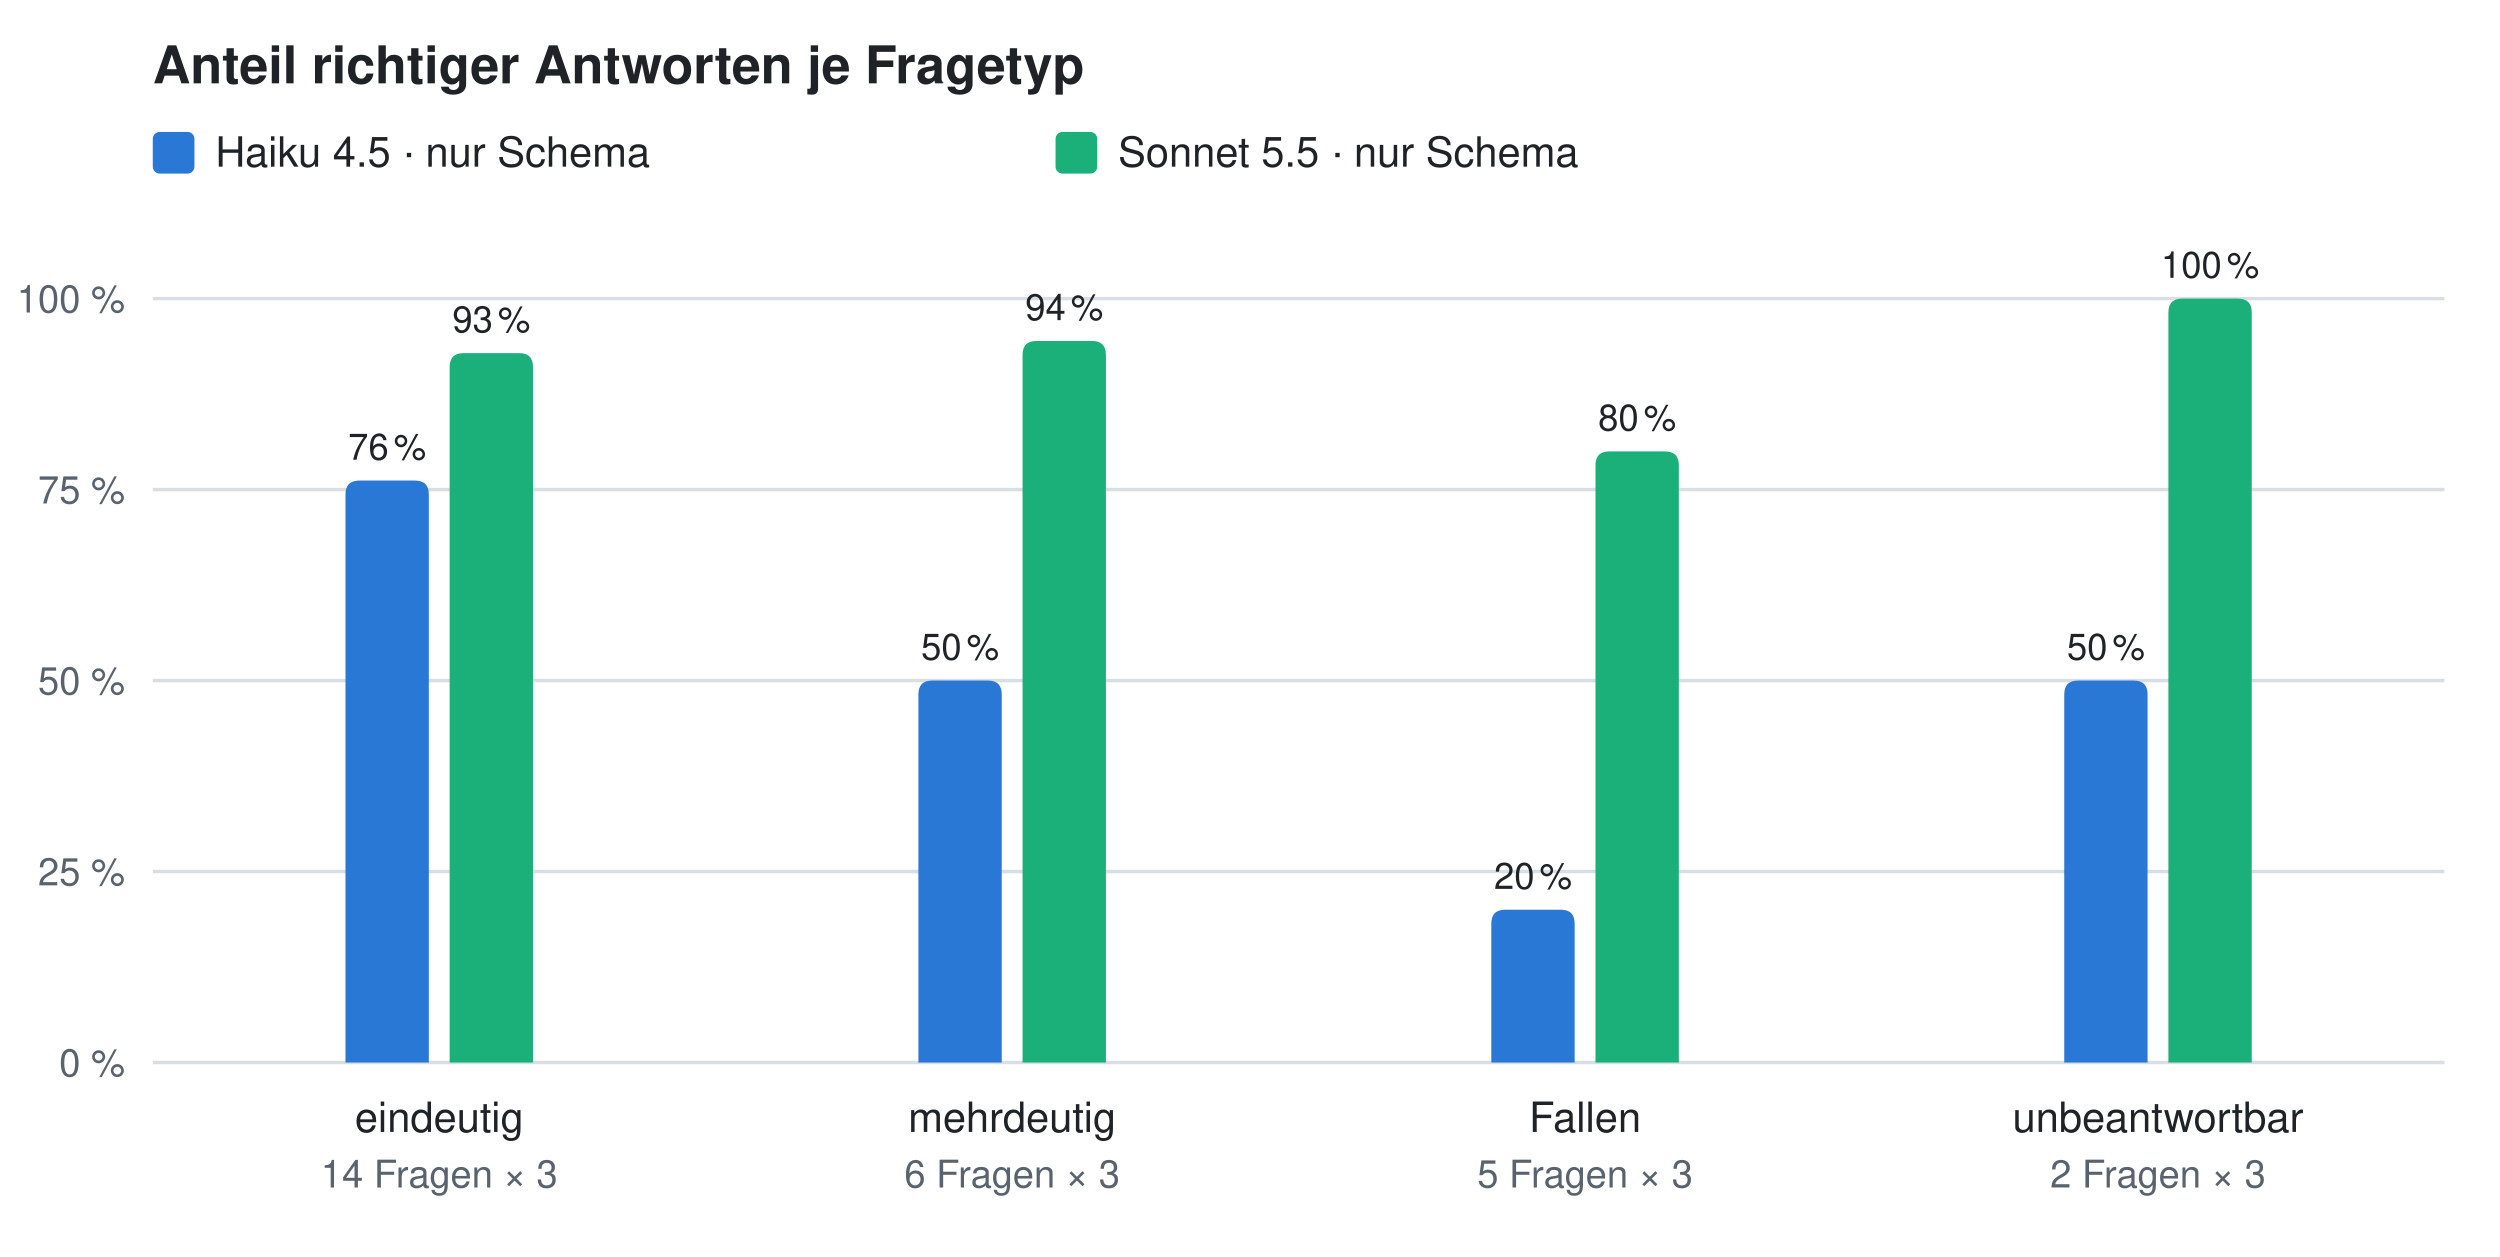
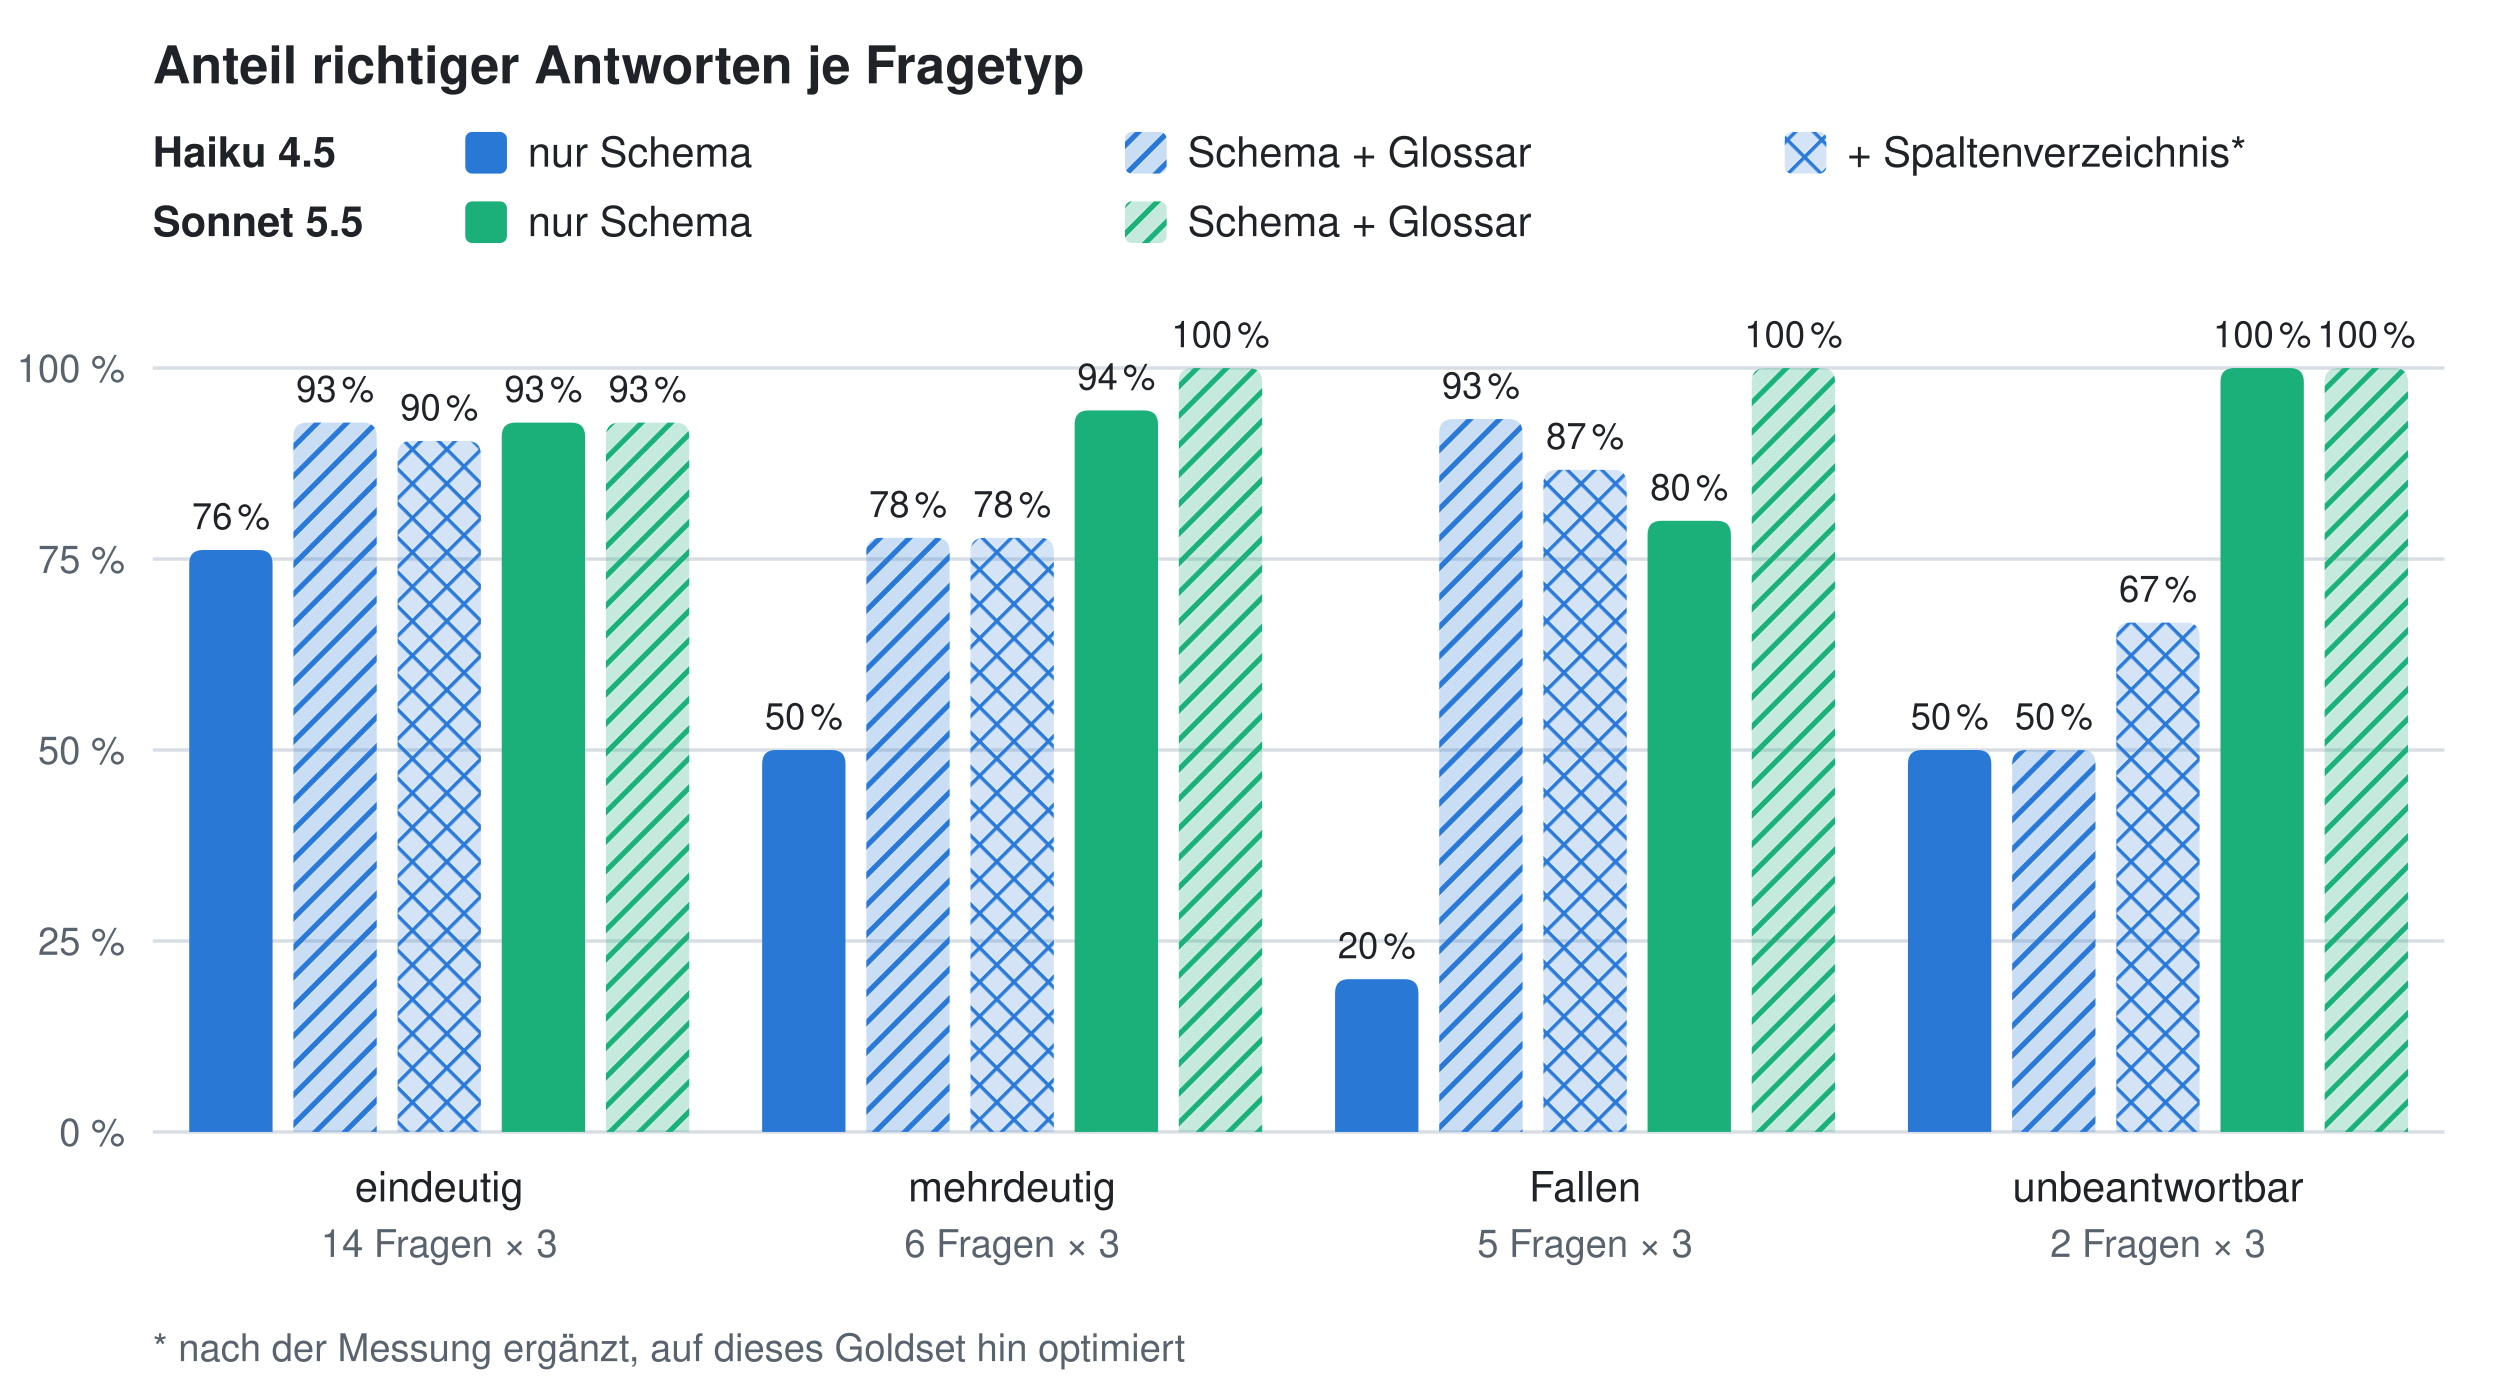
- <svg xmlns="http://www.w3.org/2000/svg" width="720" height="362" viewBox="0 0 720 362" font-family="-apple-system, BlinkMacSystemFont, 'Segoe UI', Helvetica, Arial, sans-serif" role="img" aria-label="Anteil richtiger Antworten je Fragetyp">
+ <svg xmlns="http://www.w3.org/2000/svg" width="720" height="400" viewBox="0 0 720 400" font-family="-apple-system, BlinkMacSystemFont, 'Segoe UI', Helvetica, Arial, sans-serif" role="img" aria-label="Anteil richtiger Antworten je Fragetyp">
  <defs>
    <pattern id="schraffur-0" width="6" height="6" patternUnits="userSpaceOnUse" patternTransform="rotate(45)">
      <rect width="6" height="6" fill="#2a78d6" fill-opacity="0.25" />
      <line x1="0" y1="0" x2="0" y2="6" stroke="#2a78d6" stroke-width="3" />
    </pattern>
+     <pattern id="kreuz-0" width="7" height="7" patternUnits="userSpaceOnUse" patternTransform="rotate(45)">
+       <rect width="7" height="7" fill="#2a78d6" fill-opacity="0.2" />
+       <line x1="0" y1="0" x2="0" y2="7" stroke="#2a78d6" stroke-width="2" />
+       <line x1="0" y1="0" x2="7" y2="0" stroke="#2a78d6" stroke-width="2" />
+     </pattern>
    <pattern id="schraffur-1" width="6" height="6" patternUnits="userSpaceOnUse" patternTransform="rotate(45)">
      <rect width="6" height="6" fill="#1baf7a" fill-opacity="0.25" />
      <line x1="0" y1="0" x2="0" y2="6" stroke="#1baf7a" stroke-width="3" />
    </pattern>
+     <pattern id="kreuz-1" width="7" height="7" patternUnits="userSpaceOnUse" patternTransform="rotate(45)">
+       <rect width="7" height="7" fill="#1baf7a" fill-opacity="0.2" />
+       <line x1="0" y1="0" x2="0" y2="7" stroke="#1baf7a" stroke-width="2" />
+       <line x1="0" y1="0" x2="7" y2="0" stroke="#1baf7a" stroke-width="2" />
+     </pattern>
  </defs>
  <text x="44" y="24" font-size="15" font-weight="600" fill="#1f2328">Anteil richtiger Antworten je Fragetyp</text>
-   <rect x="44" y="38" width="12" height="12" rx="2" fill="#2a78d6" />
-   <text x="62" y="48" font-size="12" fill="#1f2328">Haiku 4.5 · nur Schema</text>
-   <rect x="304" y="38" width="12" height="12" rx="2" fill="#1baf7a" />
-   <text x="322" y="48" font-size="12" fill="#1f2328">Sonnet 5.5 · nur Schema</text>
-   <line x1="44" x2="704" y1="306.0" y2="306.0" stroke="#d8dee4" stroke-width="1" />
-   <text x="36" y="310.0" font-size="11" text-anchor="end" fill="#59636e">0 %</text>
-   <line x1="44" x2="704" y1="251.0" y2="251.0" stroke="#d8dee4" stroke-width="1" />
-   <text x="36" y="255.0" font-size="11" text-anchor="end" fill="#59636e">25 %</text>
-   <line x1="44" x2="704" y1="196.0" y2="196.0" stroke="#d8dee4" stroke-width="1" />
-   <text x="36" y="200.0" font-size="11" text-anchor="end" fill="#59636e">50 %</text>
-   <line x1="44" x2="704" y1="141.0" y2="141.0" stroke="#d8dee4" stroke-width="1" />
-   <text x="36" y="145.0" font-size="11" text-anchor="end" fill="#59636e">75 %</text>
-   <line x1="44" x2="704" y1="86.0" y2="86.0" stroke="#d8dee4" stroke-width="1" />
-   <text x="36" y="90.0" font-size="11" text-anchor="end" fill="#59636e">100 %</text>
-   <path d="M99.5,306 V142.4 Q99.5,138.4 103.5,138.4 H119.5 Q123.5,138.4 123.5,142.4 V306 Z" fill="#2a78d6" />
-   <text x="111.5" y="132.4" font-size="10.5" text-anchor="middle" fill="#1f2328">76 %</text>
-   <path d="M129.5,306 V105.7 Q129.5,101.7 133.5,101.7 H149.5 Q153.5,101.7 153.5,105.7 V306 Z" fill="#1baf7a" />
-   <text x="141.5" y="95.7" font-size="10.5" text-anchor="middle" fill="#1f2328">93 %</text>
-   <text x="126.5" y="326" font-size="12" text-anchor="middle" fill="#1f2328">eindeutig</text>
-   <text x="126.5" y="342" font-size="11" text-anchor="middle" fill="#59636e">14 Fragen × 3</text>
-   <path d="M264.5,306 V200.0 Q264.5,196.0 268.5,196.0 H284.5 Q288.5,196.0 288.5,200.0 V306 Z" fill="#2a78d6" />
-   <text x="276.5" y="190.0" font-size="10.5" text-anchor="middle" fill="#1f2328">50 %</text>
-   <path d="M294.5,306 V102.2 Q294.5,98.2 298.5,98.2 H314.5 Q318.5,98.2 318.5,102.2 V306 Z" fill="#1baf7a" />
-   <text x="306.5" y="92.2" font-size="10.5" text-anchor="middle" fill="#1f2328">94 %</text>
-   <text x="291.5" y="326" font-size="12" text-anchor="middle" fill="#1f2328">mehrdeutig</text>
-   <text x="291.5" y="342" font-size="11" text-anchor="middle" fill="#59636e">6 Fragen × 3</text>
-   <path d="M429.5,306 V266.0 Q429.5,262.0 433.5,262.0 H449.5 Q453.5,262.0 453.5,266.0 V306 Z" fill="#2a78d6" />
-   <text x="441.5" y="256.0" font-size="10.5" text-anchor="middle" fill="#1f2328">20 %</text>
-   <path d="M459.5,306 V134.0 Q459.5,130.0 463.5,130.0 H479.5 Q483.5,130.0 483.5,134.0 V306 Z" fill="#1baf7a" />
-   <text x="471.5" y="124.0" font-size="10.5" text-anchor="middle" fill="#1f2328">80 %</text>
-   <text x="456.5" y="326" font-size="12" text-anchor="middle" fill="#1f2328">Fallen</text>
-   <text x="456.5" y="342" font-size="11" text-anchor="middle" fill="#59636e">5 Fragen × 3</text>
-   <path d="M594.5,306 V200.0 Q594.5,196.0 598.5,196.0 H614.5 Q618.5,196.0 618.5,200.0 V306 Z" fill="#2a78d6" />
-   <text x="606.5" y="190.0" font-size="10.5" text-anchor="middle" fill="#1f2328">50 %</text>
-   <path d="M624.5,306 V90.0 Q624.5,86.0 628.5,86.0 H644.5 Q648.5,86.0 648.5,90.0 V306 Z" fill="#1baf7a" />
-   <text x="636.5" y="80.0" font-size="10.5" text-anchor="middle" fill="#1f2328">100 %</text>
-   <text x="621.5" y="326" font-size="12" text-anchor="middle" fill="#1f2328">unbeantwortbar</text>
-   <text x="621.5" y="342" font-size="11" text-anchor="middle" fill="#59636e">2 Fragen × 3</text>
+   <text x="44" y="48" font-size="12" font-weight="600" fill="#1f2328">Haiku 4.5</text>
+   <rect x="134" y="38" width="12" height="12" rx="2" fill="#2a78d6" />
+   <text x="152" y="48" font-size="12" fill="#1f2328">nur Schema</text>
+   <rect x="324" y="38" width="12" height="12" rx="2" fill="url(#schraffur-0)" />
+   <text x="342" y="48" font-size="12" fill="#1f2328">Schema + Glossar</text>
+   <rect x="514" y="38" width="12" height="12" rx="2" fill="url(#kreuz-0)" />
+   <text x="532" y="48" font-size="12" fill="#1f2328">+ Spaltenverzeichnis*</text>
+   <text x="44" y="68" font-size="12" font-weight="600" fill="#1f2328">Sonnet 5.5</text>
+   <rect x="134" y="58" width="12" height="12" rx="2" fill="#1baf7a" />
+   <text x="152" y="68" font-size="12" fill="#1f2328">nur Schema</text>
+   <rect x="324" y="58" width="12" height="12" rx="2" fill="url(#schraffur-1)" />
+   <text x="342" y="68" font-size="12" fill="#1f2328">Schema + Glossar</text>
+   <line x1="44" x2="704" y1="326.0" y2="326.0" stroke="#d8dee4" stroke-width="1" />
+   <text x="36" y="330.0" font-size="11" text-anchor="end" fill="#59636e">0 %</text>
+   <line x1="44" x2="704" y1="271.0" y2="271.0" stroke="#d8dee4" stroke-width="1" />
+   <text x="36" y="275.0" font-size="11" text-anchor="end" fill="#59636e">25 %</text>
+   <line x1="44" x2="704" y1="216.0" y2="216.0" stroke="#d8dee4" stroke-width="1" />
+   <text x="36" y="220.0" font-size="11" text-anchor="end" fill="#59636e">50 %</text>
+   <line x1="44" x2="704" y1="161.0" y2="161.0" stroke="#d8dee4" stroke-width="1" />
+   <text x="36" y="165.0" font-size="11" text-anchor="end" fill="#59636e">75 %</text>
+   <line x1="44" x2="704" y1="106.0" y2="106.0" stroke="#d8dee4" stroke-width="1" />
+   <text x="36" y="110.0" font-size="11" text-anchor="end" fill="#59636e">100 %</text>
+   <path d="M54.5,326 V162.4 Q54.5,158.4 58.5,158.4 H74.5 Q78.5,158.4 78.5,162.4 V326 Z" fill="#2a78d6" />
+   <text x="66.5" y="152.4" font-size="10.5" text-anchor="middle" fill="#1f2328">76 %</text>
+   <path d="M84.5,326 V125.7 Q84.5,121.7 88.5,121.7 H104.5 Q108.5,121.7 108.5,125.7 V326 Z" fill="url(#schraffur-0)" />
+   <text x="96.5" y="115.7" font-size="10.5" text-anchor="middle" fill="#1f2328">93 %</text>
+   <path d="M114.5,326 V131.0 Q114.5,127.0 118.5,127.0 H134.5 Q138.5,127.0 138.5,131.0 V326 Z" fill="url(#kreuz-0)" />
+   <text x="126.5" y="121.0" font-size="10.5" text-anchor="middle" fill="#1f2328">90 %</text>
+   <path d="M144.5,326 V125.7 Q144.5,121.7 148.5,121.7 H164.5 Q168.5,121.7 168.5,125.7 V326 Z" fill="#1baf7a" />
+   <text x="156.5" y="115.7" font-size="10.5" text-anchor="middle" fill="#1f2328">93 %</text>
+   <path d="M174.5,326 V125.7 Q174.5,121.7 178.5,121.7 H194.5 Q198.5,121.7 198.5,125.7 V326 Z" fill="url(#schraffur-1)" />
+   <text x="186.5" y="115.7" font-size="10.5" text-anchor="middle" fill="#1f2328">93 %</text>
+   <text x="126.5" y="346" font-size="12" text-anchor="middle" fill="#1f2328">eindeutig</text>
+   <text x="126.5" y="362" font-size="11" text-anchor="middle" fill="#59636e">14 Fragen × 3</text>
+   <path d="M219.5,326 V220.0 Q219.5,216.0 223.5,216.0 H239.5 Q243.5,216.0 243.5,220.0 V326 Z" fill="#2a78d6" />
+   <text x="231.5" y="210.0" font-size="10.5" text-anchor="middle" fill="#1f2328">50 %</text>
+   <path d="M249.5,326 V158.9 Q249.5,154.9 253.5,154.9 H269.5 Q273.5,154.9 273.5,158.9 V326 Z" fill="url(#schraffur-0)" />
+   <text x="261.5" y="148.9" font-size="10.5" text-anchor="middle" fill="#1f2328">78 %</text>
+   <path d="M279.5,326 V158.9 Q279.5,154.9 283.5,154.9 H299.5 Q303.5,154.9 303.5,158.9 V326 Z" fill="url(#kreuz-0)" />
+   <text x="291.5" y="148.9" font-size="10.5" text-anchor="middle" fill="#1f2328">78 %</text>
+   <path d="M309.5,326 V122.2 Q309.5,118.2 313.5,118.2 H329.5 Q333.5,118.2 333.5,122.2 V326 Z" fill="#1baf7a" />
+   <text x="321.5" y="112.2" font-size="10.5" text-anchor="middle" fill="#1f2328">94 %</text>
+   <path d="M339.5,326 V110.0 Q339.5,106.0 343.5,106.0 H359.5 Q363.5,106.0 363.5,110.0 V326 Z" fill="url(#schraffur-1)" />
+   <text x="351.5" y="100.0" font-size="10.5" text-anchor="middle" fill="#1f2328">100 %</text>
+   <text x="291.5" y="346" font-size="12" text-anchor="middle" fill="#1f2328">mehrdeutig</text>
+   <text x="291.5" y="362" font-size="11" text-anchor="middle" fill="#59636e">6 Fragen × 3</text>
+   <path d="M384.5,326 V286.0 Q384.5,282.0 388.5,282.0 H404.5 Q408.5,282.0 408.5,286.0 V326 Z" fill="#2a78d6" />
+   <text x="396.5" y="276.0" font-size="10.5" text-anchor="middle" fill="#1f2328">20 %</text>
+   <path d="M414.5,326 V124.7 Q414.5,120.7 418.5,120.7 H434.5 Q438.5,120.7 438.5,124.7 V326 Z" fill="url(#schraffur-0)" />
+   <text x="426.5" y="114.7" font-size="10.5" text-anchor="middle" fill="#1f2328">93 %</text>
+   <path d="M444.5,326 V139.3 Q444.5,135.3 448.5,135.3 H464.5 Q468.5,135.3 468.5,139.3 V326 Z" fill="url(#kreuz-0)" />
+   <text x="456.5" y="129.3" font-size="10.5" text-anchor="middle" fill="#1f2328">87 %</text>
+   <path d="M474.5,326 V154.0 Q474.5,150.0 478.5,150.0 H494.5 Q498.5,150.0 498.5,154.0 V326 Z" fill="#1baf7a" />
+   <text x="486.5" y="144.0" font-size="10.5" text-anchor="middle" fill="#1f2328">80 %</text>
+   <path d="M504.5,326 V110.0 Q504.5,106.0 508.5,106.0 H524.5 Q528.5,106.0 528.5,110.0 V326 Z" fill="url(#schraffur-1)" />
+   <text x="516.5" y="100.0" font-size="10.5" text-anchor="middle" fill="#1f2328">100 %</text>
+   <text x="456.5" y="346" font-size="12" text-anchor="middle" fill="#1f2328">Fallen</text>
+   <text x="456.5" y="362" font-size="11" text-anchor="middle" fill="#59636e">5 Fragen × 3</text>
+   <path d="M549.5,326 V220.0 Q549.5,216.0 553.5,216.0 H569.5 Q573.5,216.0 573.5,220.0 V326 Z" fill="#2a78d6" />
+   <text x="561.5" y="210.0" font-size="10.5" text-anchor="middle" fill="#1f2328">50 %</text>
+   <path d="M579.5,326 V220.0 Q579.5,216.0 583.5,216.0 H599.5 Q603.5,216.0 603.5,220.0 V326 Z" fill="url(#schraffur-0)" />
+   <text x="591.5" y="210.0" font-size="10.5" text-anchor="middle" fill="#1f2328">50 %</text>
+   <path d="M609.5,326 V183.3 Q609.5,179.3 613.5,179.3 H629.5 Q633.5,179.3 633.5,183.3 V326 Z" fill="url(#kreuz-0)" />
+   <text x="621.5" y="173.3" font-size="10.5" text-anchor="middle" fill="#1f2328">67 %</text>
+   <path d="M639.5,326 V110.0 Q639.5,106.0 643.5,106.0 H659.5 Q663.5,106.0 663.5,110.0 V326 Z" fill="#1baf7a" />
+   <text x="651.5" y="100.0" font-size="10.5" text-anchor="middle" fill="#1f2328">100 %</text>
+   <path d="M669.5,326 V110.0 Q669.5,106.0 673.5,106.0 H689.5 Q693.5,106.0 693.5,110.0 V326 Z" fill="url(#schraffur-1)" />
+   <text x="681.5" y="100.0" font-size="10.5" text-anchor="middle" fill="#1f2328">100 %</text>
+   <text x="621.5" y="346" font-size="12" text-anchor="middle" fill="#1f2328">unbeantwortbar</text>
+   <text x="621.5" y="362" font-size="11" text-anchor="middle" fill="#59636e">2 Fragen × 3</text>
+   <text x="44" y="392" font-size="11" fill="#59636e">* nach der Messung ergänzt, auf dieses Goldset hin optimiert</text>
</svg>
